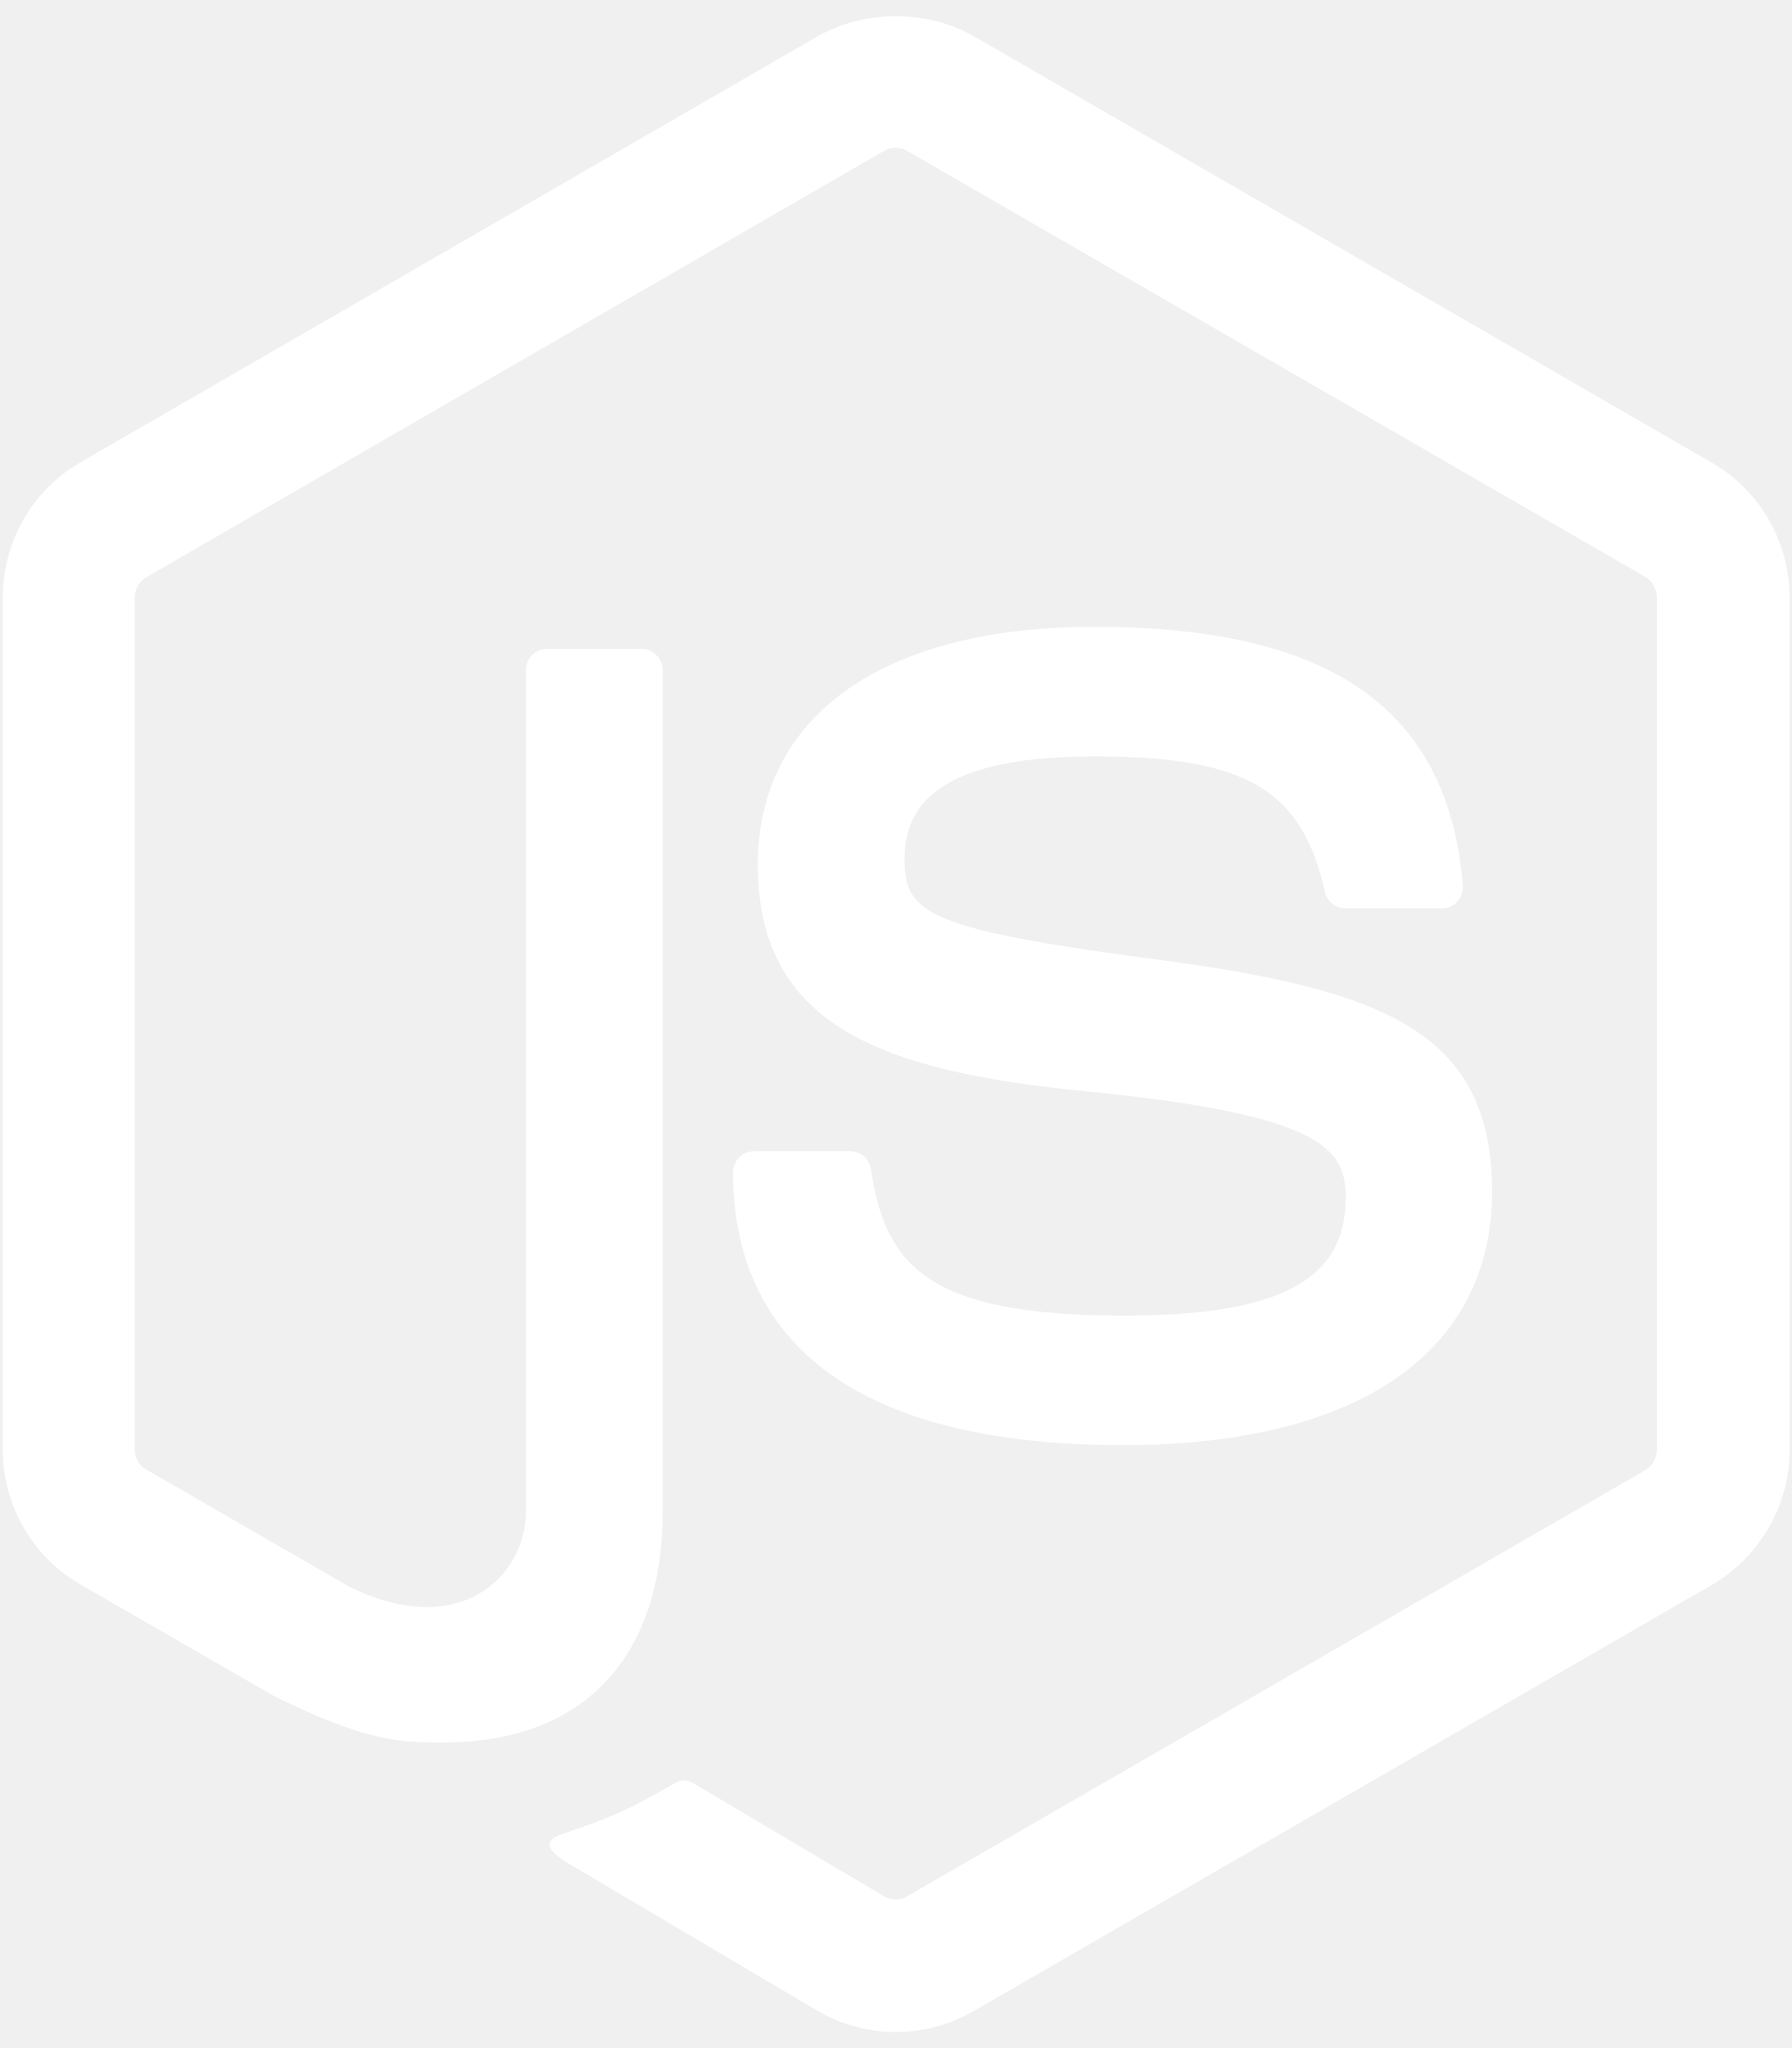
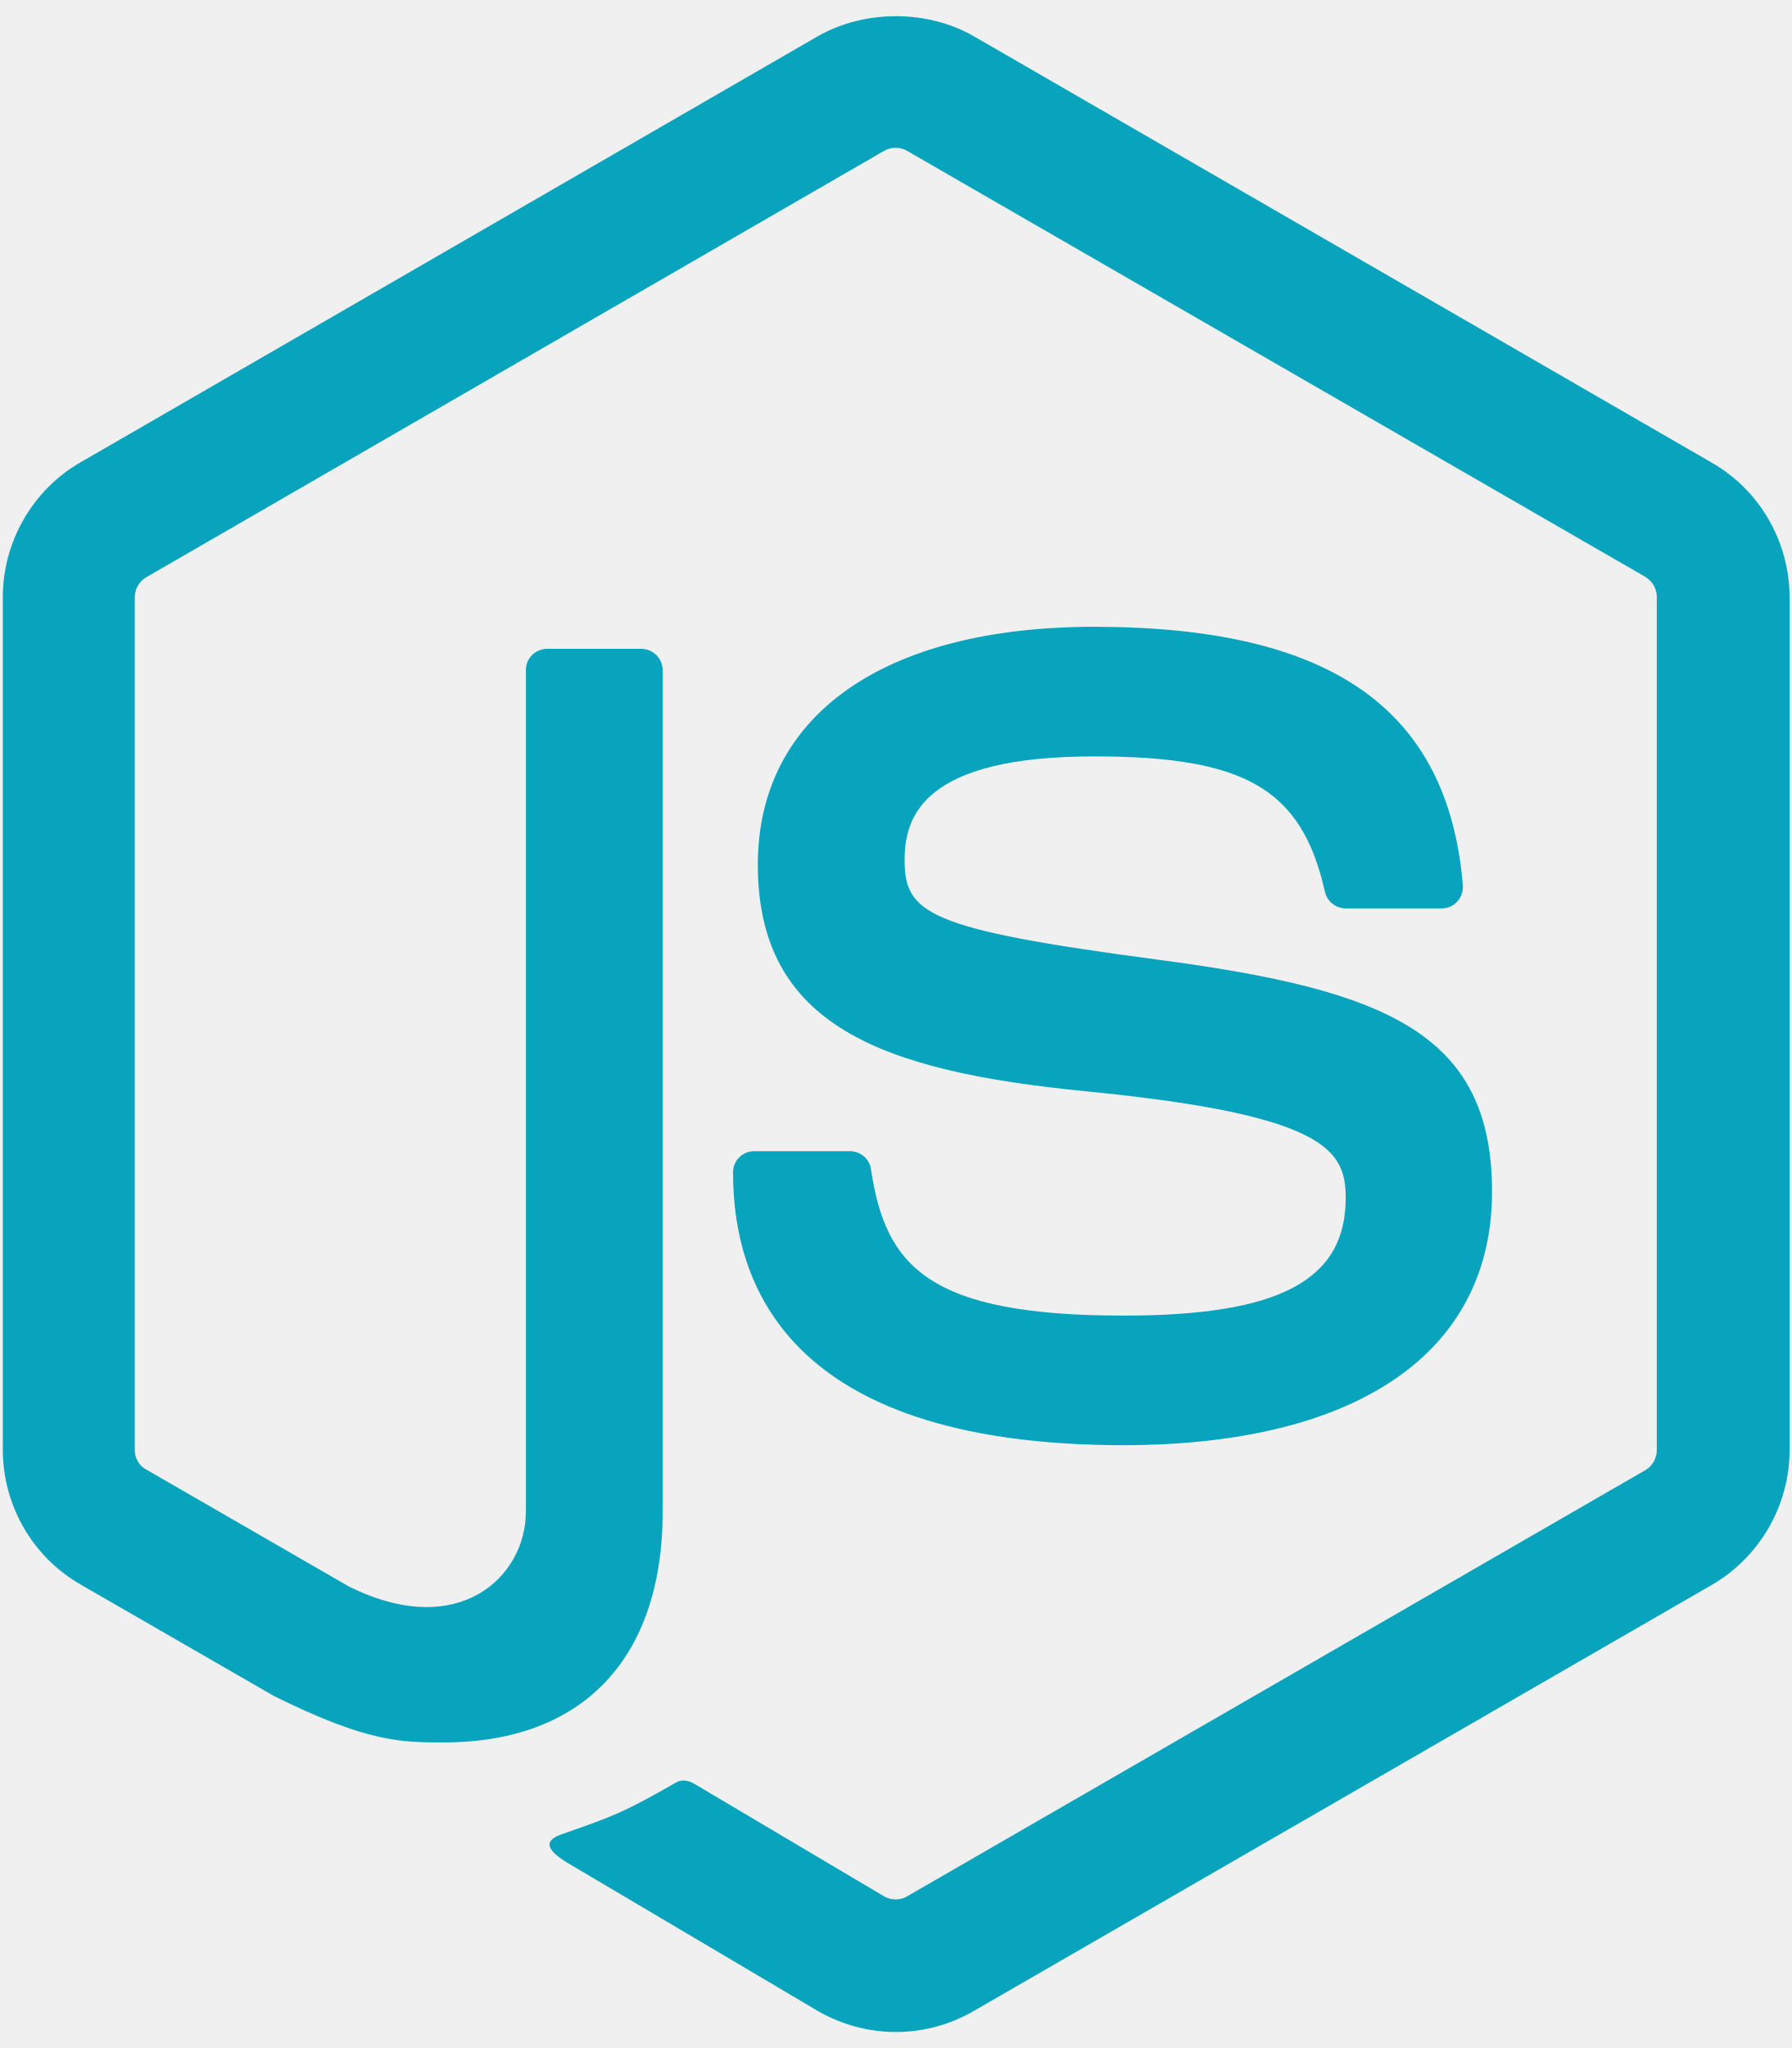
<svg xmlns="http://www.w3.org/2000/svg" version="1.1" id="Layer_1" x="0px" y="0px" viewBox="0 0 448 512" style="enable-background:new 0 0 448 512;" xml:space="preserve">
  <style type="text/css">
- 	.st0{fill:#FFFFFF;}
+ 	.st0{fill:#08A4BD;}
</style>
  <path class="st0" d="M224,508c-6.7,0-13.5-1.8-19.4-5.2l-61.7-36.5c-9.2-5.2-4.7-7-1.7-8c12.3-4.3,14.8-5.2,27.9-12.7  c1.4-0.8,3.2-0.5,4.6,0.4l47.4,28.1c1.7,1,4.1,1,5.7,0l184.7-106.6c1.7-1,2.8-3,2.8-5V149.3c0-2.1-1.1-4-2.9-5.1L226.8,37.7  c-1.7-1-4-1-5.7,0L36.6,144.3c-1.8,1-2.9,3-2.9,5.1v213.1c0,2,1.1,4,2.9,4.9l50.6,29.2c27.5,13.7,44.3-2.4,44.3-18.7V167.5  c0-3,2.4-5.3,5.4-5.3h23.4c2.9,0,5.4,2.3,5.4,5.3V378c0,36.6-20,57.6-54.7,57.6c-10.7,0-19.1,0-42.5-11.6l-48.4-27.9  c-12-6.9-19.4-19.8-19.4-33.7V149.3c0-13.8,7.4-26.8,19.4-33.7L204.6,9c11.7-6.6,27.2-6.6,38.8,0l184.7,106.7  c12,6.9,19.4,19.8,19.4,33.7v213.1c0,13.8-7.4,26.7-19.4,33.7L243.4,502.8C237.5,506.2,230.8,508,224,508z M373.1,297.9  c0-39.9-27-50.5-83.7-58c-57.4-7.6-63.2-11.5-63.2-24.9c0-11.1,4.9-25.9,47.4-25.9c37.9,0,51.9,8.2,57.7,33.8  c0.5,2.4,2.7,4.2,5.2,4.2h24c1.5,0,2.9-0.6,3.9-1.7s1.5-2.6,1.4-4.1c-3.7-44.1-33-64.6-92.2-64.6c-52.7,0-84.1,22.2-84.1,59.5  c0,40.4,31.3,51.6,81.8,56.6c60.5,5.9,65.2,14.8,65.2,26.7c0,20.6-16.6,29.4-55.5,29.4c-48.9,0-59.6-12.3-63.2-36.6  c-0.4-2.6-2.6-4.5-5.3-4.5h-23.9c-3,0-5.3,2.4-5.3,5.3c0,31.1,16.9,68.2,97.8,68.2C339.5,361.2,373.1,338.1,373.1,297.9L373.1,297.9  z" />
</svg>
